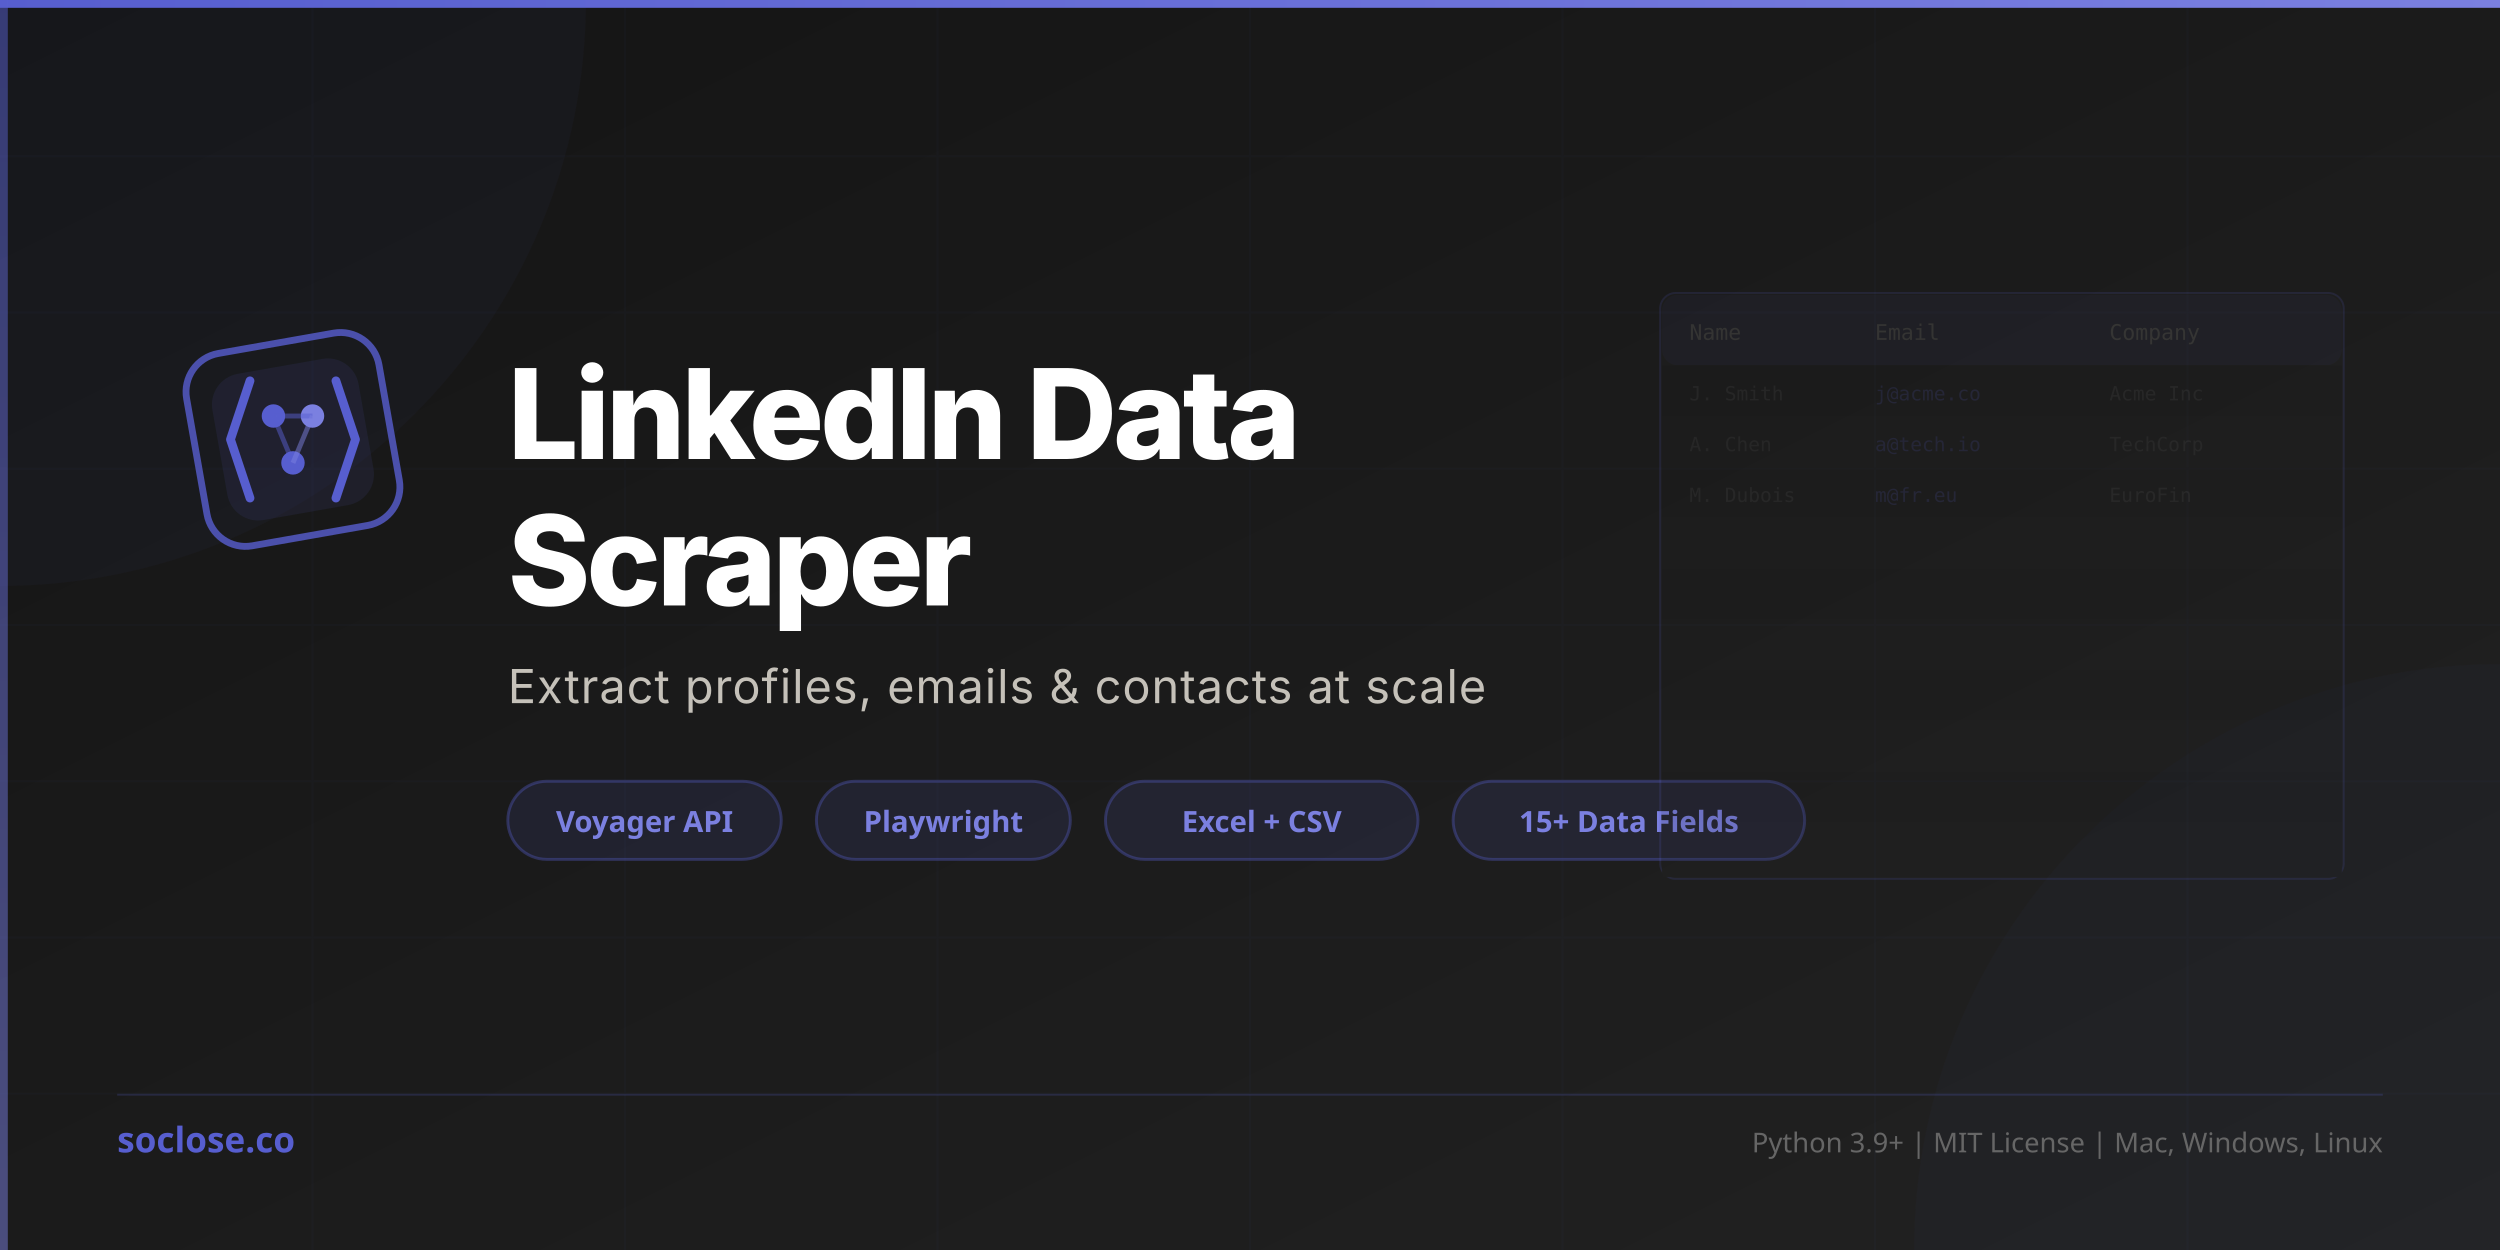
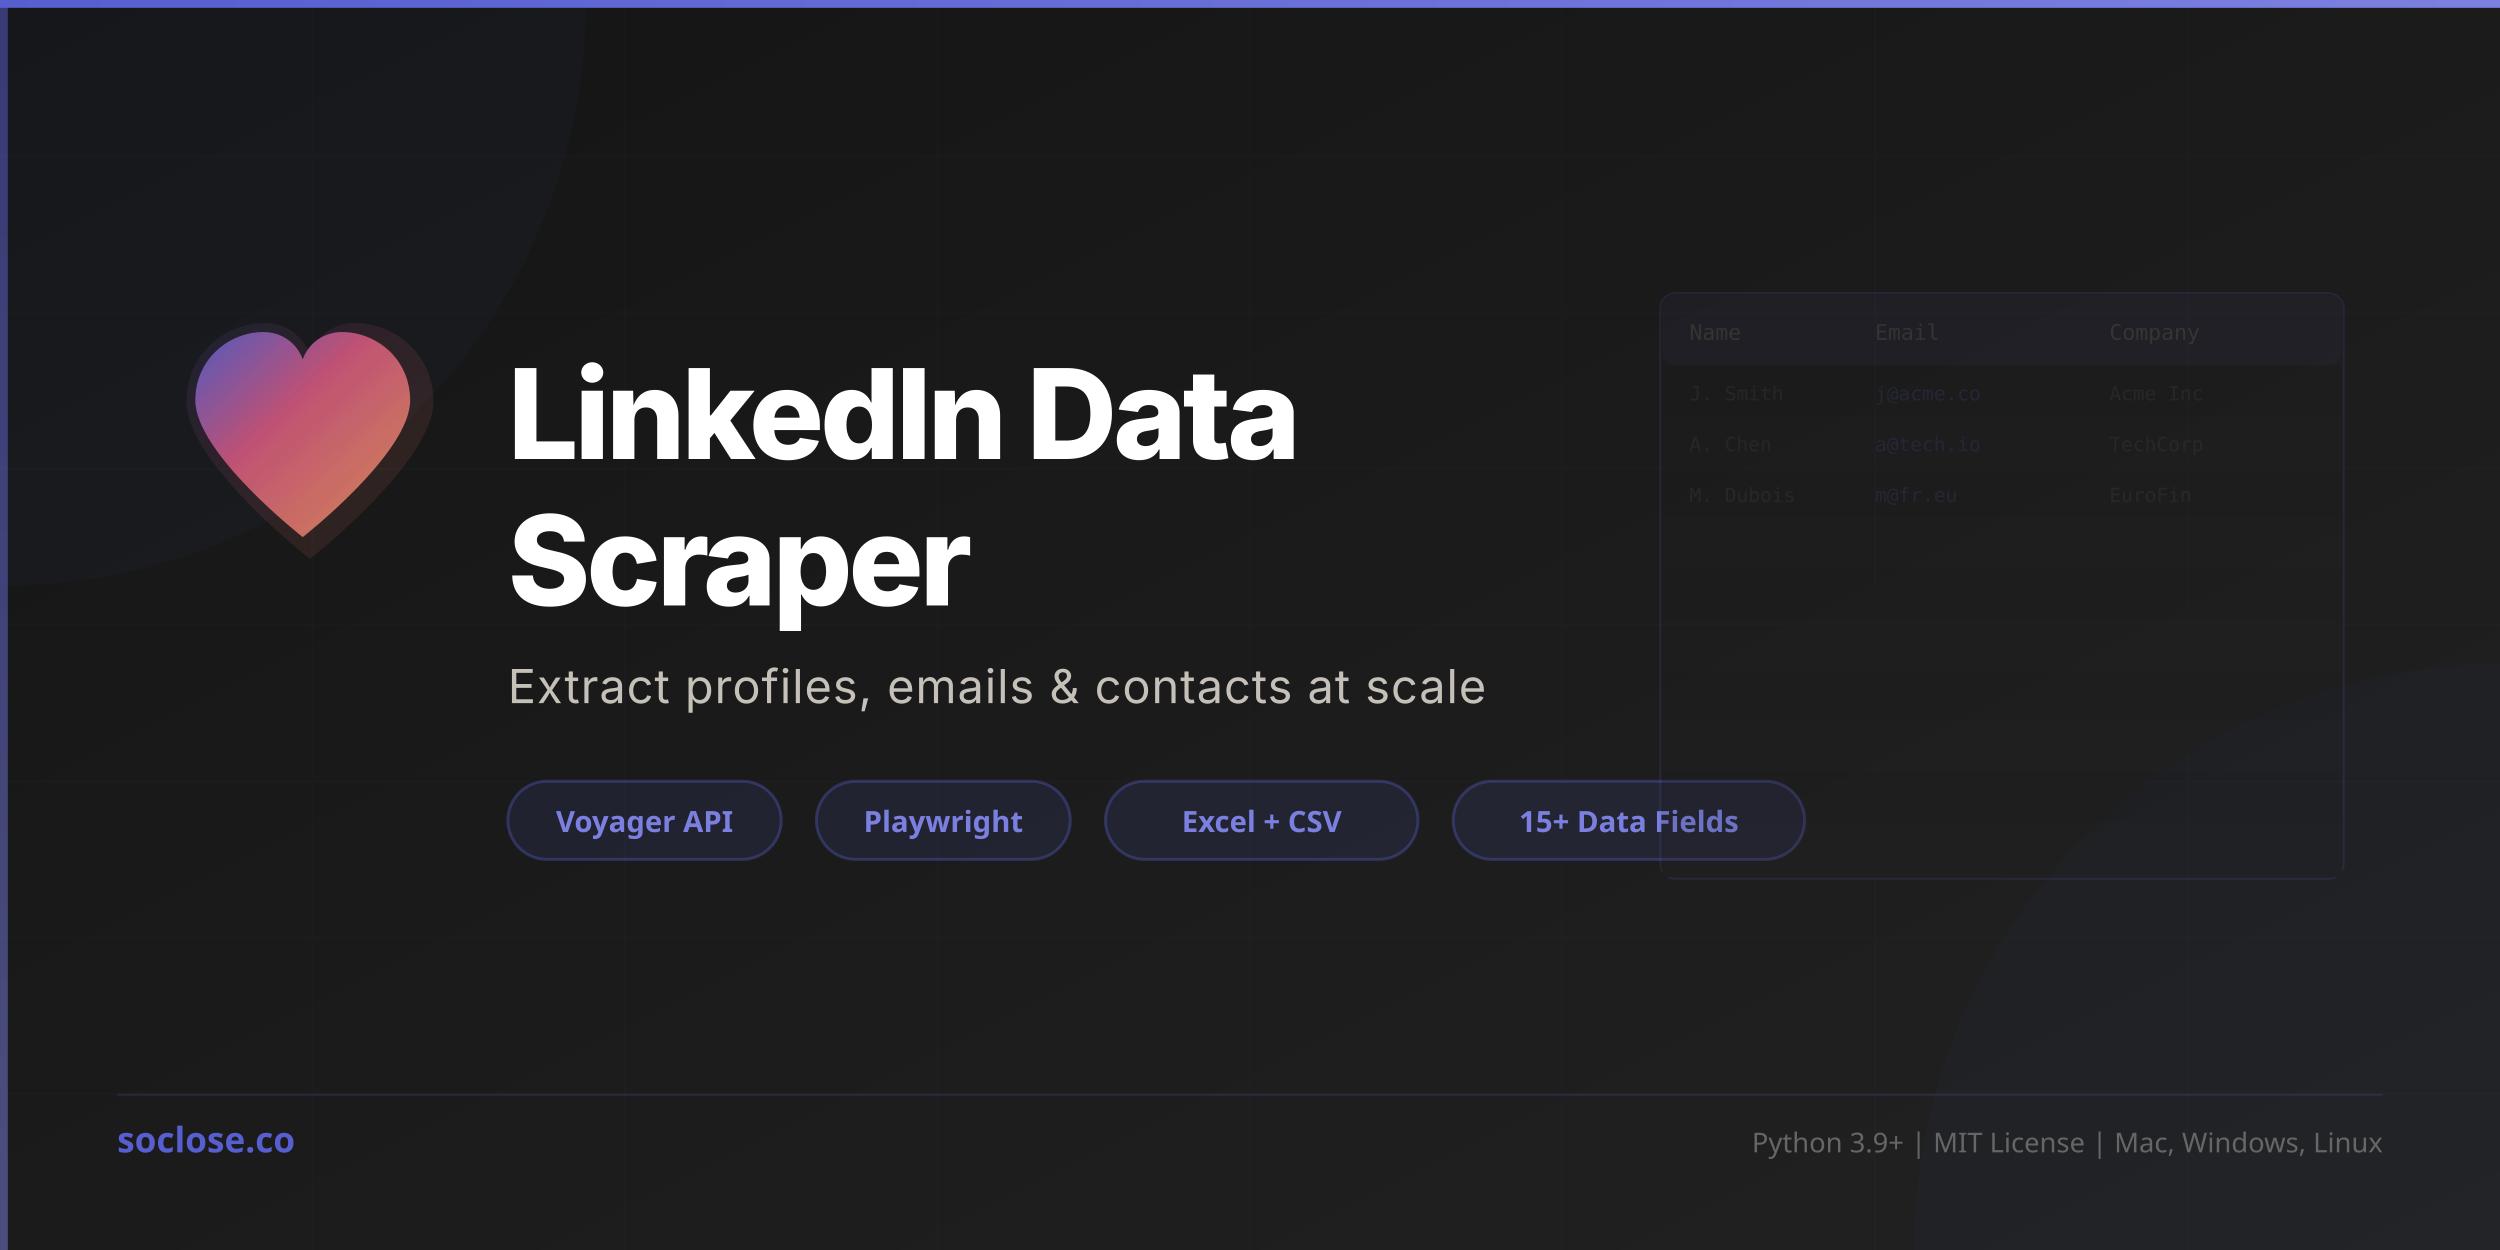
<svg xmlns="http://www.w3.org/2000/svg" width="1280" height="640" viewBox="0 0 1280 640">
  <defs>
    <linearGradient id="bg" x1="0%" y1="0%" x2="100%" y2="100%">
      <stop offset="0%" style="stop-color:#141414" />
      <stop offset="50%" style="stop-color:#1b1b1b" />
      <stop offset="100%" style="stop-color:#222222" />
    </linearGradient>
    <linearGradient id="accent" x1="0%" y1="0%" x2="100%" y2="0%">
      <stop offset="0%" style="stop-color:#575ECF" />
      <stop offset="100%" style="stop-color:#7B80E0" />
    </linearGradient>
    <linearGradient id="accentV" x1="0%" y1="0%" x2="0%" y2="100%">
      <stop offset="0%" style="stop-color:#575ECF" />
      <stop offset="100%" style="stop-color:#7B80E0" />
+     </linearGradient>
+     <linearGradient id="heart-grad" x1="0%" y1="0%" x2="100%" y2="100%">
+       <stop offset="0%" style="stop-color:#575ECF" />
+       <stop offset="40%" style="stop-color:#CF577C" />
+       <stop offset="100%" style="stop-color:#E8945A" />
    </linearGradient>
  </defs>
  <rect width="1280" height="640" fill="url(#bg)" />
  <g opacity="0.03" stroke="#575ECF" stroke-width="1">
    <line x1="0" y1="80" x2="1280" y2="80" />
    <line x1="0" y1="160" x2="1280" y2="160" />
    <line x1="0" y1="240" x2="1280" y2="240" />
    <line x1="0" y1="320" x2="1280" y2="320" />
    <line x1="0" y1="400" x2="1280" y2="400" />
    <line x1="0" y1="480" x2="1280" y2="480" />
    <line x1="0" y1="560" x2="1280" y2="560" />
    <line x1="160" y1="0" x2="160" y2="640" />
    <line x1="320" y1="0" x2="320" y2="640" />
    <line x1="480" y1="0" x2="480" y2="640" />
    <line x1="640" y1="0" x2="640" y2="640" />
    <line x1="800" y1="0" x2="800" y2="640" />
    <line x1="960" y1="0" x2="960" y2="640" />
    <line x1="1120" y1="0" x2="1120" y2="640" />
  </g>
  <rect x="0" y="0" width="1280" height="4" fill="url(#accent)" />
  <rect x="0" y="0" width="4" height="640" fill="url(#accentV)" opacity="0.5" />
  <circle cx="0" cy="0" r="300" fill="#575ECF" opacity="0.04" />
  <circle cx="1280" cy="640" r="300" fill="#575ECF" opacity="0.03" />
-   <g transform="translate(100, 160)">
-     <rect x="0" y="15" width="100" height="100" rx="20" fill="none" stroke="#575ECF" stroke-width="3.5" transform="rotate(-10, 50, 65)" opacity="0.8" />
-     <rect x="12" y="27" width="76" height="76" rx="16" fill="#575ECF" opacity="0.1" transform="rotate(-10, 50, 65)" />
-     <g transform="translate(18, 35)">
-       <path d="M10 0 L0 30 L10 60" fill="none" stroke="#575ECF" stroke-width="4.5" stroke-linecap="round" stroke-linejoin="round" />
-       <path d="M54 0 L64 30 L54 60" fill="none" stroke="#575ECF" stroke-width="4.5" stroke-linecap="round" stroke-linejoin="round" />
-       <circle cx="22" cy="18" r="6" fill="#575ECF" />
-       <circle cx="42" cy="18" r="6" fill="#7B80E0" />
-       <circle cx="32" cy="42" r="6" fill="#575ECF" />
-       <line x1="22" y1="18" x2="42" y2="18" stroke="#575ECF" stroke-width="2.5" opacity="0.5" />
-       <line x1="22" y1="18" x2="32" y2="42" stroke="#575ECF" stroke-width="2.5" opacity="0.5" />
-       <line x1="42" y1="18" x2="32" y2="42" stroke="#7B80E0" stroke-width="2.5" opacity="0.5" />
-     </g>
+   <g transform="translate(100, 170)">
+     <path d="M55 105 C55 105, 0 62, 0 35 C0 14, 17 0, 35 0 C44 0, 52 5.5, 55 14 C58 5.5, 66 0, 75 0 C93 0, 110 14, 110 35 C110 62, 55 105, 55 105 Z" fill="url(#heart-grad)" opacity="0.9" />
+     <path d="M55 105 C55 105, 0 62, 0 35 C0 14, 17 0, 35 0 C44 0, 52 5.5, 55 14 C58 5.5, 66 0, 75 0 C93 0, 110 14, 110 35 C110 62, 55 105, 55 105 Z" fill="url(#heart-grad)" opacity="0.12" transform="scale(1.15) translate(-4, -4)" />
  </g>
  <text x="260" y="235" font-family="system-ui, -apple-system, 'Segoe UI', sans-serif" font-weight="800" font-size="64" fill="#FFFFFF" letter-spacing="-2">
    LinkedIn Data
  </text>
  <text x="260" y="310" font-family="system-ui, -apple-system, 'Segoe UI', sans-serif" font-weight="800" font-size="64" fill="#FFFFFF" letter-spacing="-2">
    Scraper
  </text>
  <text x="260" y="360" font-family="system-ui, -apple-system, 'Segoe UI', sans-serif" font-weight="400" font-size="24" fill="#c5c1b9" letter-spacing="0.5">
    Extract profiles, emails &amp; contacts at scale
  </text>
  <g transform="translate(260, 400)">
    <rect x="0" y="0" width="140" height="40" rx="20" fill="#575ECF" opacity="0.12" />
    <rect x="0" y="0" width="140" height="40" rx="20" fill="none" stroke="#575ECF" stroke-width="1.5" opacity="0.35" />
    <text x="70" y="26" text-anchor="middle" font-family="system-ui, sans-serif" font-weight="600" font-size="15" fill="#7B80E0">Voyager API</text>
    <rect x="158" y="0" width="130" height="40" rx="20" fill="#575ECF" opacity="0.12" />
    <rect x="158" y="0" width="130" height="40" rx="20" fill="none" stroke="#575ECF" stroke-width="1.5" opacity="0.35" />
    <text x="223" y="26" text-anchor="middle" font-family="system-ui, sans-serif" font-weight="600" font-size="15" fill="#7B80E0">Playwright</text>
    <rect x="306" y="0" width="160" height="40" rx="20" fill="#575ECF" opacity="0.12" />
    <rect x="306" y="0" width="160" height="40" rx="20" fill="none" stroke="#575ECF" stroke-width="1.5" opacity="0.35" />
    <text x="386" y="26" text-anchor="middle" font-family="system-ui, sans-serif" font-weight="600" font-size="15" fill="#7B80E0">Excel + CSV</text>
    <rect x="484" y="0" width="180" height="40" rx="20" fill="#575ECF" opacity="0.12" />
    <rect x="484" y="0" width="180" height="40" rx="20" fill="none" stroke="#575ECF" stroke-width="1.5" opacity="0.35" />
    <text x="574" y="26" text-anchor="middle" font-family="system-ui, sans-serif" font-weight="600" font-size="15" fill="#7B80E0">15+ Data Fields</text>
  </g>
  <g transform="translate(850, 150)" opacity="0.15">
    <rect x="0" y="0" width="350" height="300" rx="8" fill="#2a2a2a" stroke="#575ECF" stroke-width="1" />
    <rect x="1" y="1" width="348" height="36" rx="8" fill="#575ECF" opacity="0.3" />
    <text x="15" y="24" font-family="monospace" font-size="11" fill="#c5c1b9">Name</text>
    <text x="110" y="24" font-family="monospace" font-size="11" fill="#c5c1b9">Email</text>
    <text x="230" y="24" font-family="monospace" font-size="11" fill="#c5c1b9">Company</text>
    <rect x="1" y="37" width="348" height="26" fill="#1b1b1b" />
    <text x="15" y="55" font-family="monospace" font-size="10" fill="#666">J. Smith</text>
    <text x="110" y="55" font-family="monospace" font-size="10" fill="#575ECF">j@acme.co</text>
    <text x="230" y="55" font-family="monospace" font-size="10" fill="#666">Acme Inc</text>
    <rect x="1" y="63" width="348" height="26" fill="#222" />
    <text x="15" y="81" font-family="monospace" font-size="10" fill="#666">A. Chen</text>
    <text x="110" y="81" font-family="monospace" font-size="10" fill="#575ECF">a@tech.io</text>
    <text x="230" y="81" font-family="monospace" font-size="10" fill="#666">TechCorp</text>
    <rect x="1" y="89" width="348" height="26" fill="#1b1b1b" />
    <text x="15" y="107" font-family="monospace" font-size="10" fill="#666">M. Dubois</text>
    <text x="110" y="107" font-family="monospace" font-size="10" fill="#575ECF">m@fr.eu</text>
    <text x="230" y="107" font-family="monospace" font-size="10" fill="#666">EuroFin</text>
    <rect x="1" y="115" width="348" height="26" fill="#222" />
    <rect x="1" y="141" width="348" height="26" fill="#1b1b1b" />
    <rect x="1" y="167" width="348" height="26" fill="#222" />
    <rect x="1" y="193" width="348" height="26" fill="#1b1b1b" />
    <rect x="1" y="219" width="348" height="26" fill="#222" />
    <rect x="1" y="245" width="348" height="26" fill="#1b1b1b" />
-     <rect x="1" y="271" width="348" height="28" rx="0 0 8 8" fill="#222" />
+     <rect x="1" y="271" width="348" height="28" fill="#222" />
  </g>
  <rect x="60" y="560" width="1160" height="1" fill="#575ECF" opacity="0.2" />
  <text x="60" y="590" font-family="system-ui, sans-serif" font-weight="700" font-size="18" fill="#575ECF">soclose.co</text>
  <text x="1220" y="590" text-anchor="end" font-family="system-ui, sans-serif" font-weight="400" font-size="14" fill="#666">Python 3.9+ | MIT License | Mac, Windows, Linux</text>
</svg>
